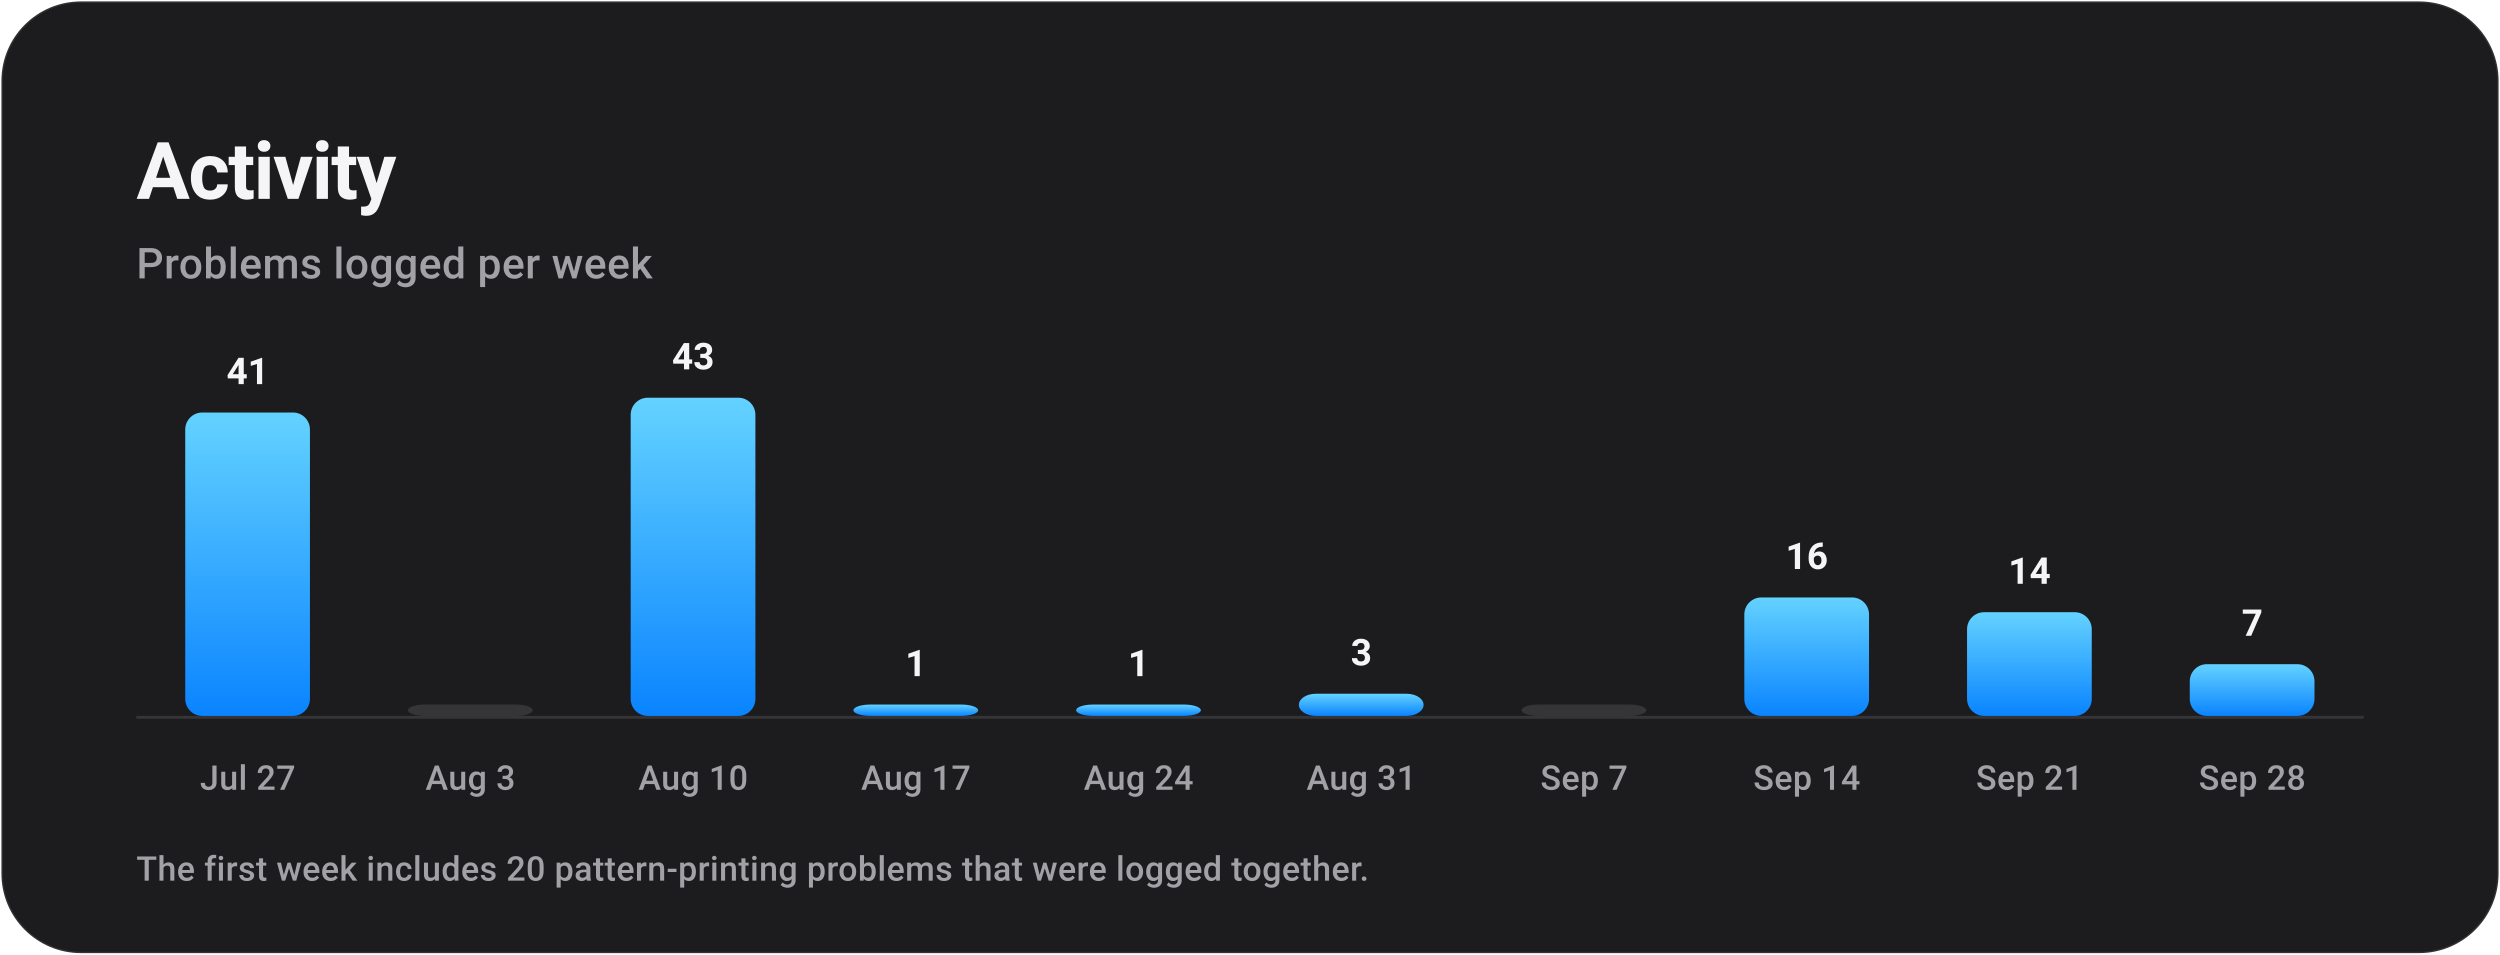
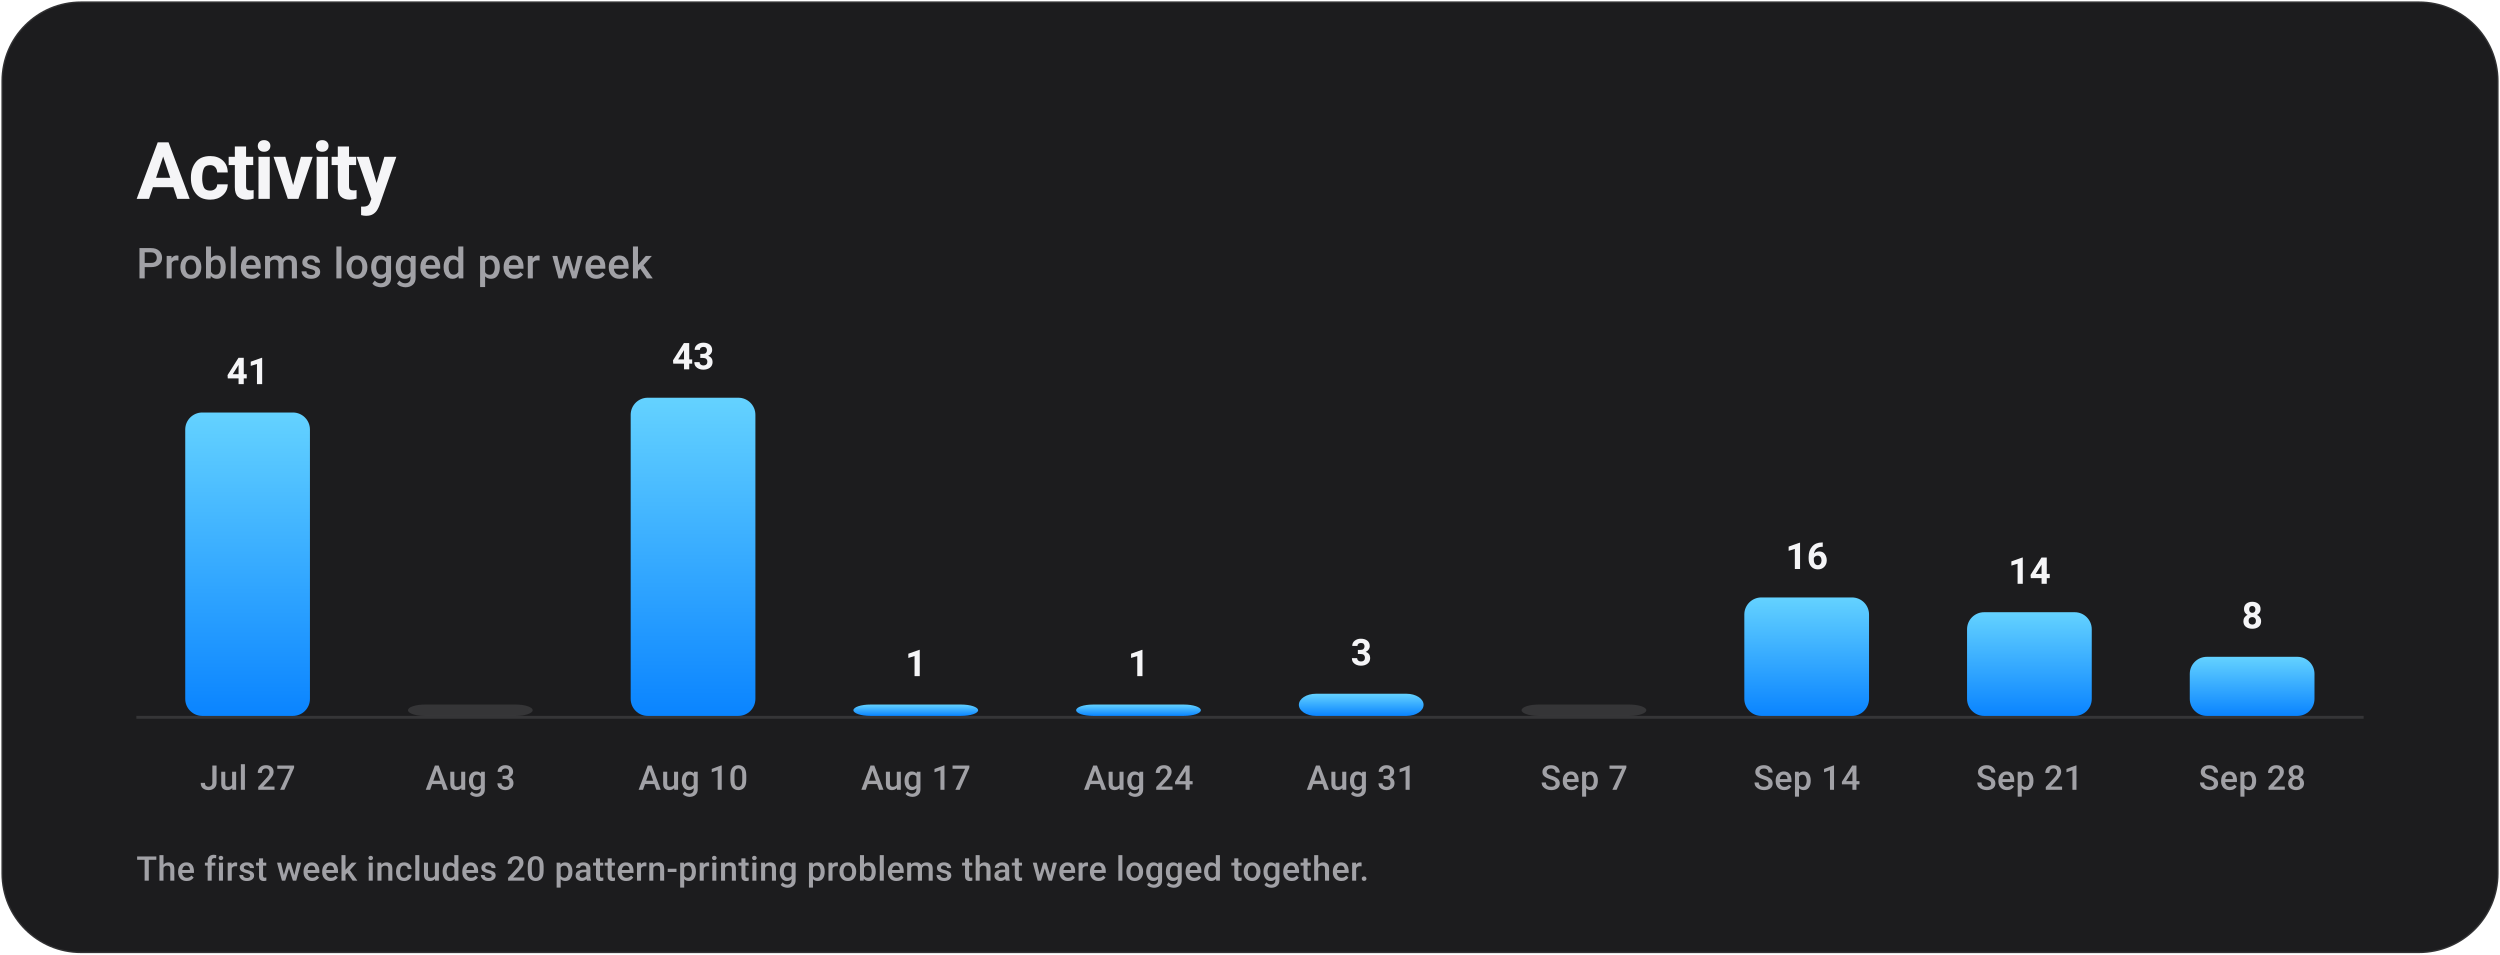
<svg xmlns="http://www.w3.org/2000/svg" width="880" height="336" viewBox="0 0 880 336" role="img" aria-labelledby="t d">
  <defs>
    <style>
text { font-family: -apple-system, BlinkMacSystemFont, "SF Pro Display", "SF Pro Text", "Segoe UI Variable Display", "Segoe UI", system-ui, Roboto, Helvetica, Arial, sans-serif; }
.num { font-variant-numeric: tabular-nums; }
@keyframes grow { from { transform: scaleX(0); } to { transform: scaleX(1); } }
@keyframes rise { from { transform: scaleY(0); } to { transform: scaleY(1); } }
@keyframes pop { from { opacity: 0; transform: scale(.92); } to { opacity: 1; transform: scale(1); } }
@keyframes fade { from { opacity: 0; transform: translateY(6px); } to { opacity: 1; transform: translateY(0); } }
.grow { transform-box: fill-box; transform-origin: 0% 50%; animation: grow .8s cubic-bezier(.22,1,.36,1) both; }
.rise { transform-box: fill-box; transform-origin: 50% 100%; animation: rise .8s cubic-bezier(.22,1,.36,1) both; }
.pop { transform-box: fill-box; transform-origin: 50% 50%; animation: pop .8s cubic-bezier(.22,1,.36,1) both; }
.fade { animation: fade .7s cubic-bezier(.22,1,.36,1) both; }
@media (prefers-reduced-motion: reduce) { .grow, .rise, .pop { transform-box: fill-box; transform-origin: 50% 50%; animation: pop .8s cubic-bezier(.22,1,.36,1) both; }
.fade { animation: none; } }
</style>
    <linearGradient id="acc" x1="0" y1="0" x2="1" y2="0">
      <stop offset="0" stop-color="#0A84FF" />
      <stop offset="1" stop-color="#64D2FF" />
    </linearGradient>
    <linearGradient id="accv" x1="0" y1="1" x2="0" y2="0">
      <stop offset="0" stop-color="#0A84FF" />
      <stop offset="1" stop-color="#64D2FF" />
    </linearGradient>
  </defs>
  <rect x="0.5" y="0.5" width="879" height="335" rx="28" fill="#1C1C1E" stroke="rgba(255,255,255,0.10)" />
  <text x="48" y="70" font-size="28" font-weight="700" fill="#F5F5F7" text-anchor="start" letter-spacing="-0.02em">Activity</text>
  <text x="48" y="98" font-size="15" font-weight="500" fill="#A1A1A6" text-anchor="start" letter-spacing="0.01em">Problems logged per week</text>
  <line x1="48" y1="252.5" x2="832" y2="252.5" stroke="rgba(255,255,255,0.11)" />
  <rect class="rise" style="animation-delay:0ms" x="65.2" y="145.2" width="43.9" height="106.8" rx="6" fill="url(#accv)" />
  <text x="87.2" y="135.2" font-size="13" font-weight="650" fill="#F5F5F7" text-anchor="middle" letter-spacing="0.0em" class="num">41</text>
  <text x="87.2" y="278" font-size="12" font-weight="500" fill="#A1A1A6" text-anchor="middle" letter-spacing="0.01em">Jul 27</text>
  <rect class="rise" style="animation-delay:50ms" x="143.6" y="248.0" width="43.9" height="4.0" rx="6" fill="rgba(255,255,255,0.11)" />
  <text x="165.6" y="278" font-size="12" font-weight="500" fill="#A1A1A6" text-anchor="middle" letter-spacing="0.01em">Aug 3</text>
  <rect class="rise" style="animation-delay:100ms" x="222.0" y="140.0" width="43.9" height="112.0" rx="6" fill="url(#accv)" />
  <text x="244.0" y="130.0" font-size="13" font-weight="650" fill="#F5F5F7" text-anchor="middle" letter-spacing="0.0em" class="num">43</text>
  <text x="244.0" y="278" font-size="12" font-weight="500" fill="#A1A1A6" text-anchor="middle" letter-spacing="0.01em">Aug 10</text>
  <rect class="rise" style="animation-delay:150ms" x="300.4" y="248.0" width="43.9" height="4.0" rx="6" fill="url(#accv)" />
  <text x="322.4" y="238.0" font-size="13" font-weight="650" fill="#F5F5F7" text-anchor="middle" letter-spacing="0.0em" class="num">1</text>
  <text x="322.4" y="278" font-size="12" font-weight="500" fill="#A1A1A6" text-anchor="middle" letter-spacing="0.01em">Aug 17</text>
  <rect class="rise" style="animation-delay:200ms" x="378.8" y="248.0" width="43.9" height="4.0" rx="6" fill="url(#accv)" />
  <text x="400.8" y="238.0" font-size="13" font-weight="650" fill="#F5F5F7" text-anchor="middle" letter-spacing="0.0em" class="num">1</text>
  <text x="400.8" y="278" font-size="12" font-weight="500" fill="#A1A1A6" text-anchor="middle" letter-spacing="0.01em">Aug 24</text>
  <rect class="rise" style="animation-delay:250ms" x="457.2" y="244.2" width="43.9" height="7.8" rx="6" fill="url(#accv)" />
  <text x="479.2" y="234.2" font-size="13" font-weight="650" fill="#F5F5F7" text-anchor="middle" letter-spacing="0.0em" class="num">3</text>
  <text x="479.2" y="278" font-size="12" font-weight="500" fill="#A1A1A6" text-anchor="middle" letter-spacing="0.01em">Aug 31</text>
  <rect class="rise" style="animation-delay:300ms" x="535.6" y="248.0" width="43.9" height="4.0" rx="6" fill="rgba(255,255,255,0.11)" />
  <text x="557.6" y="278" font-size="12" font-weight="500" fill="#A1A1A6" text-anchor="middle" letter-spacing="0.01em">Sep 7</text>
  <rect class="rise" style="animation-delay:350ms" x="614.0" y="210.3" width="43.9" height="41.7" rx="6" fill="url(#accv)" />
  <text x="636.0" y="200.3" font-size="13" font-weight="650" fill="#F5F5F7" text-anchor="middle" letter-spacing="0.0em" class="num">16</text>
  <text x="636.0" y="278" font-size="12" font-weight="500" fill="#A1A1A6" text-anchor="middle" letter-spacing="0.01em">Sep 14</text>
  <rect class="rise" style="animation-delay:400ms" x="692.4" y="215.5" width="43.9" height="36.5" rx="6" fill="url(#accv)" />
  <text x="714.4" y="205.5" font-size="13" font-weight="650" fill="#F5F5F7" text-anchor="middle" letter-spacing="0.0em" class="num">14</text>
  <text x="714.4" y="278" font-size="12" font-weight="500" fill="#A1A1A6" text-anchor="middle" letter-spacing="0.01em">Sep 21</text>
-   <rect class="rise" style="animation-delay:450ms" x="770.8" y="233.8" width="43.9" height="18.2" rx="6" fill="url(#accv)" />
-   <text x="792.8" y="223.8" font-size="13" font-weight="650" fill="#F5F5F7" text-anchor="middle" letter-spacing="0.0em" class="num">7</text>
+   <rect class="rise" style="animation-delay:450ms" x="770.8" y="231.2" width="43.9" height="20.8" rx="6" fill="url(#accv)" />
+   <text x="792.8" y="221.2" font-size="13" font-weight="650" fill="#F5F5F7" text-anchor="middle" letter-spacing="0.0em" class="num">8</text>
  <text x="792.8" y="278" font-size="12" font-weight="500" fill="#A1A1A6" text-anchor="middle" letter-spacing="0.01em">Sep 28</text>
  <text x="48" y="310" font-size="12" font-weight="500" fill="#A1A1A6" text-anchor="start" letter-spacing="0.01em">The first week includes 20 pattern-printing problems that were logged together.</text>
</svg>
